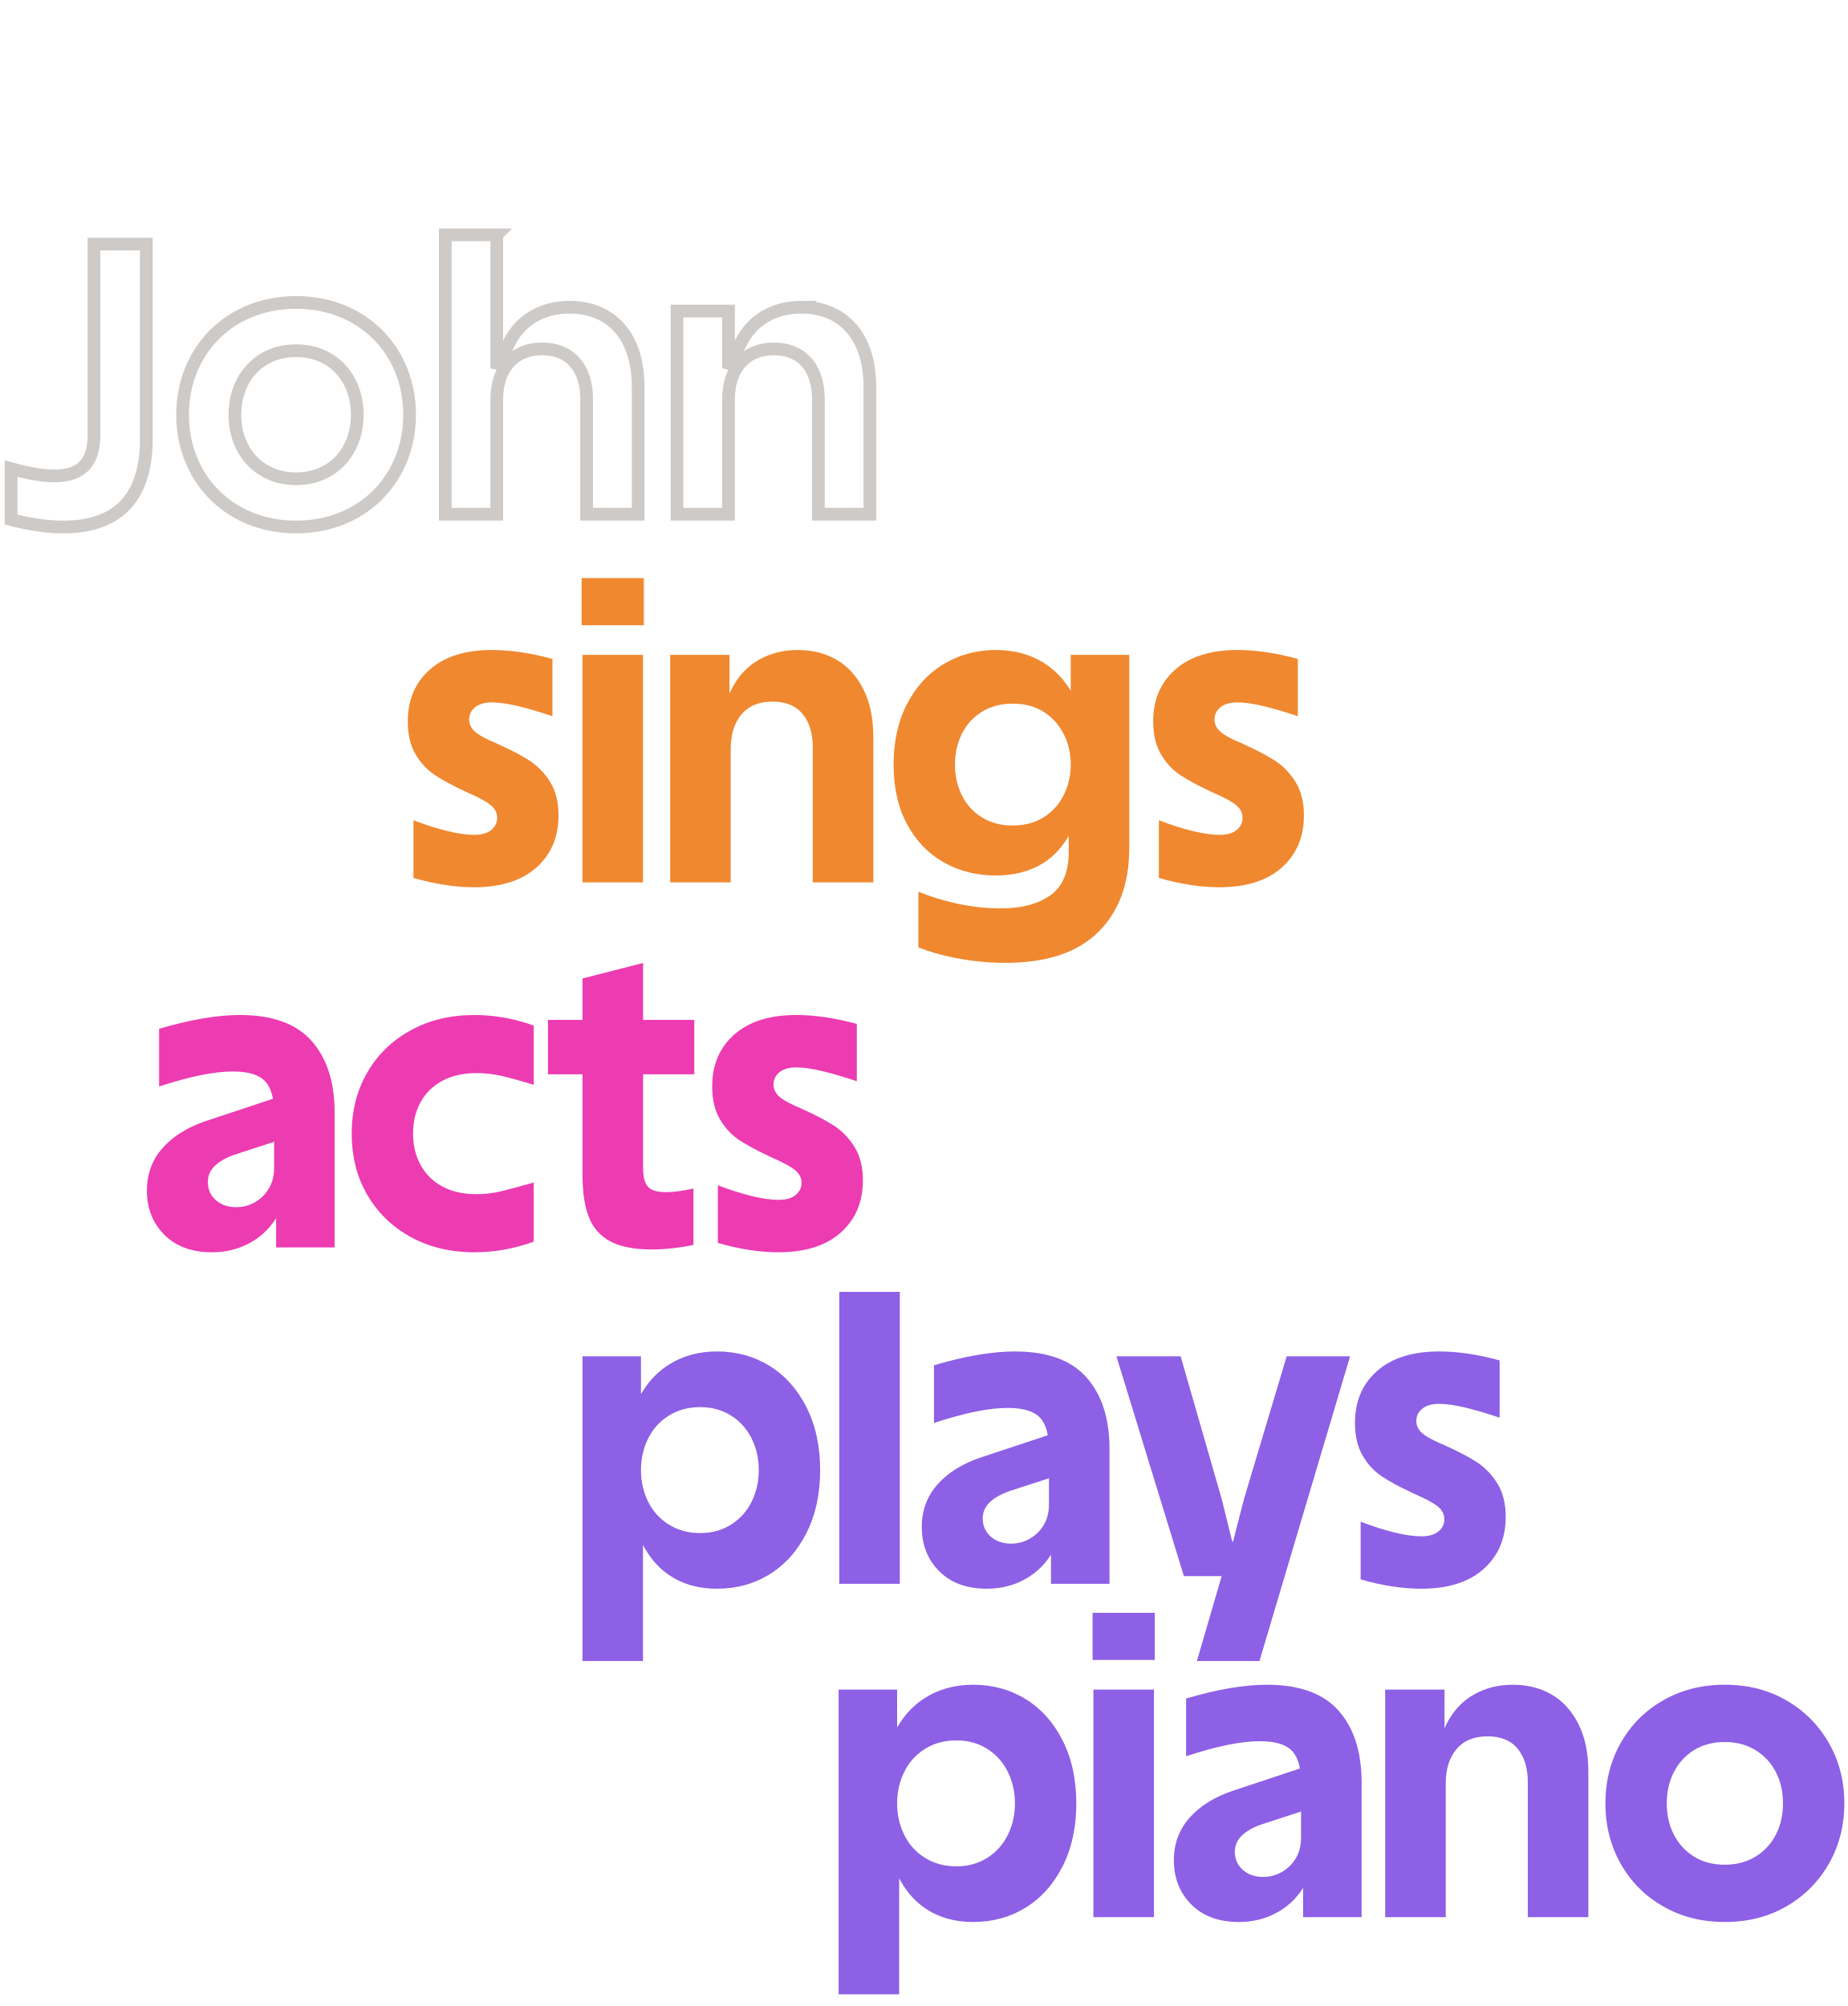
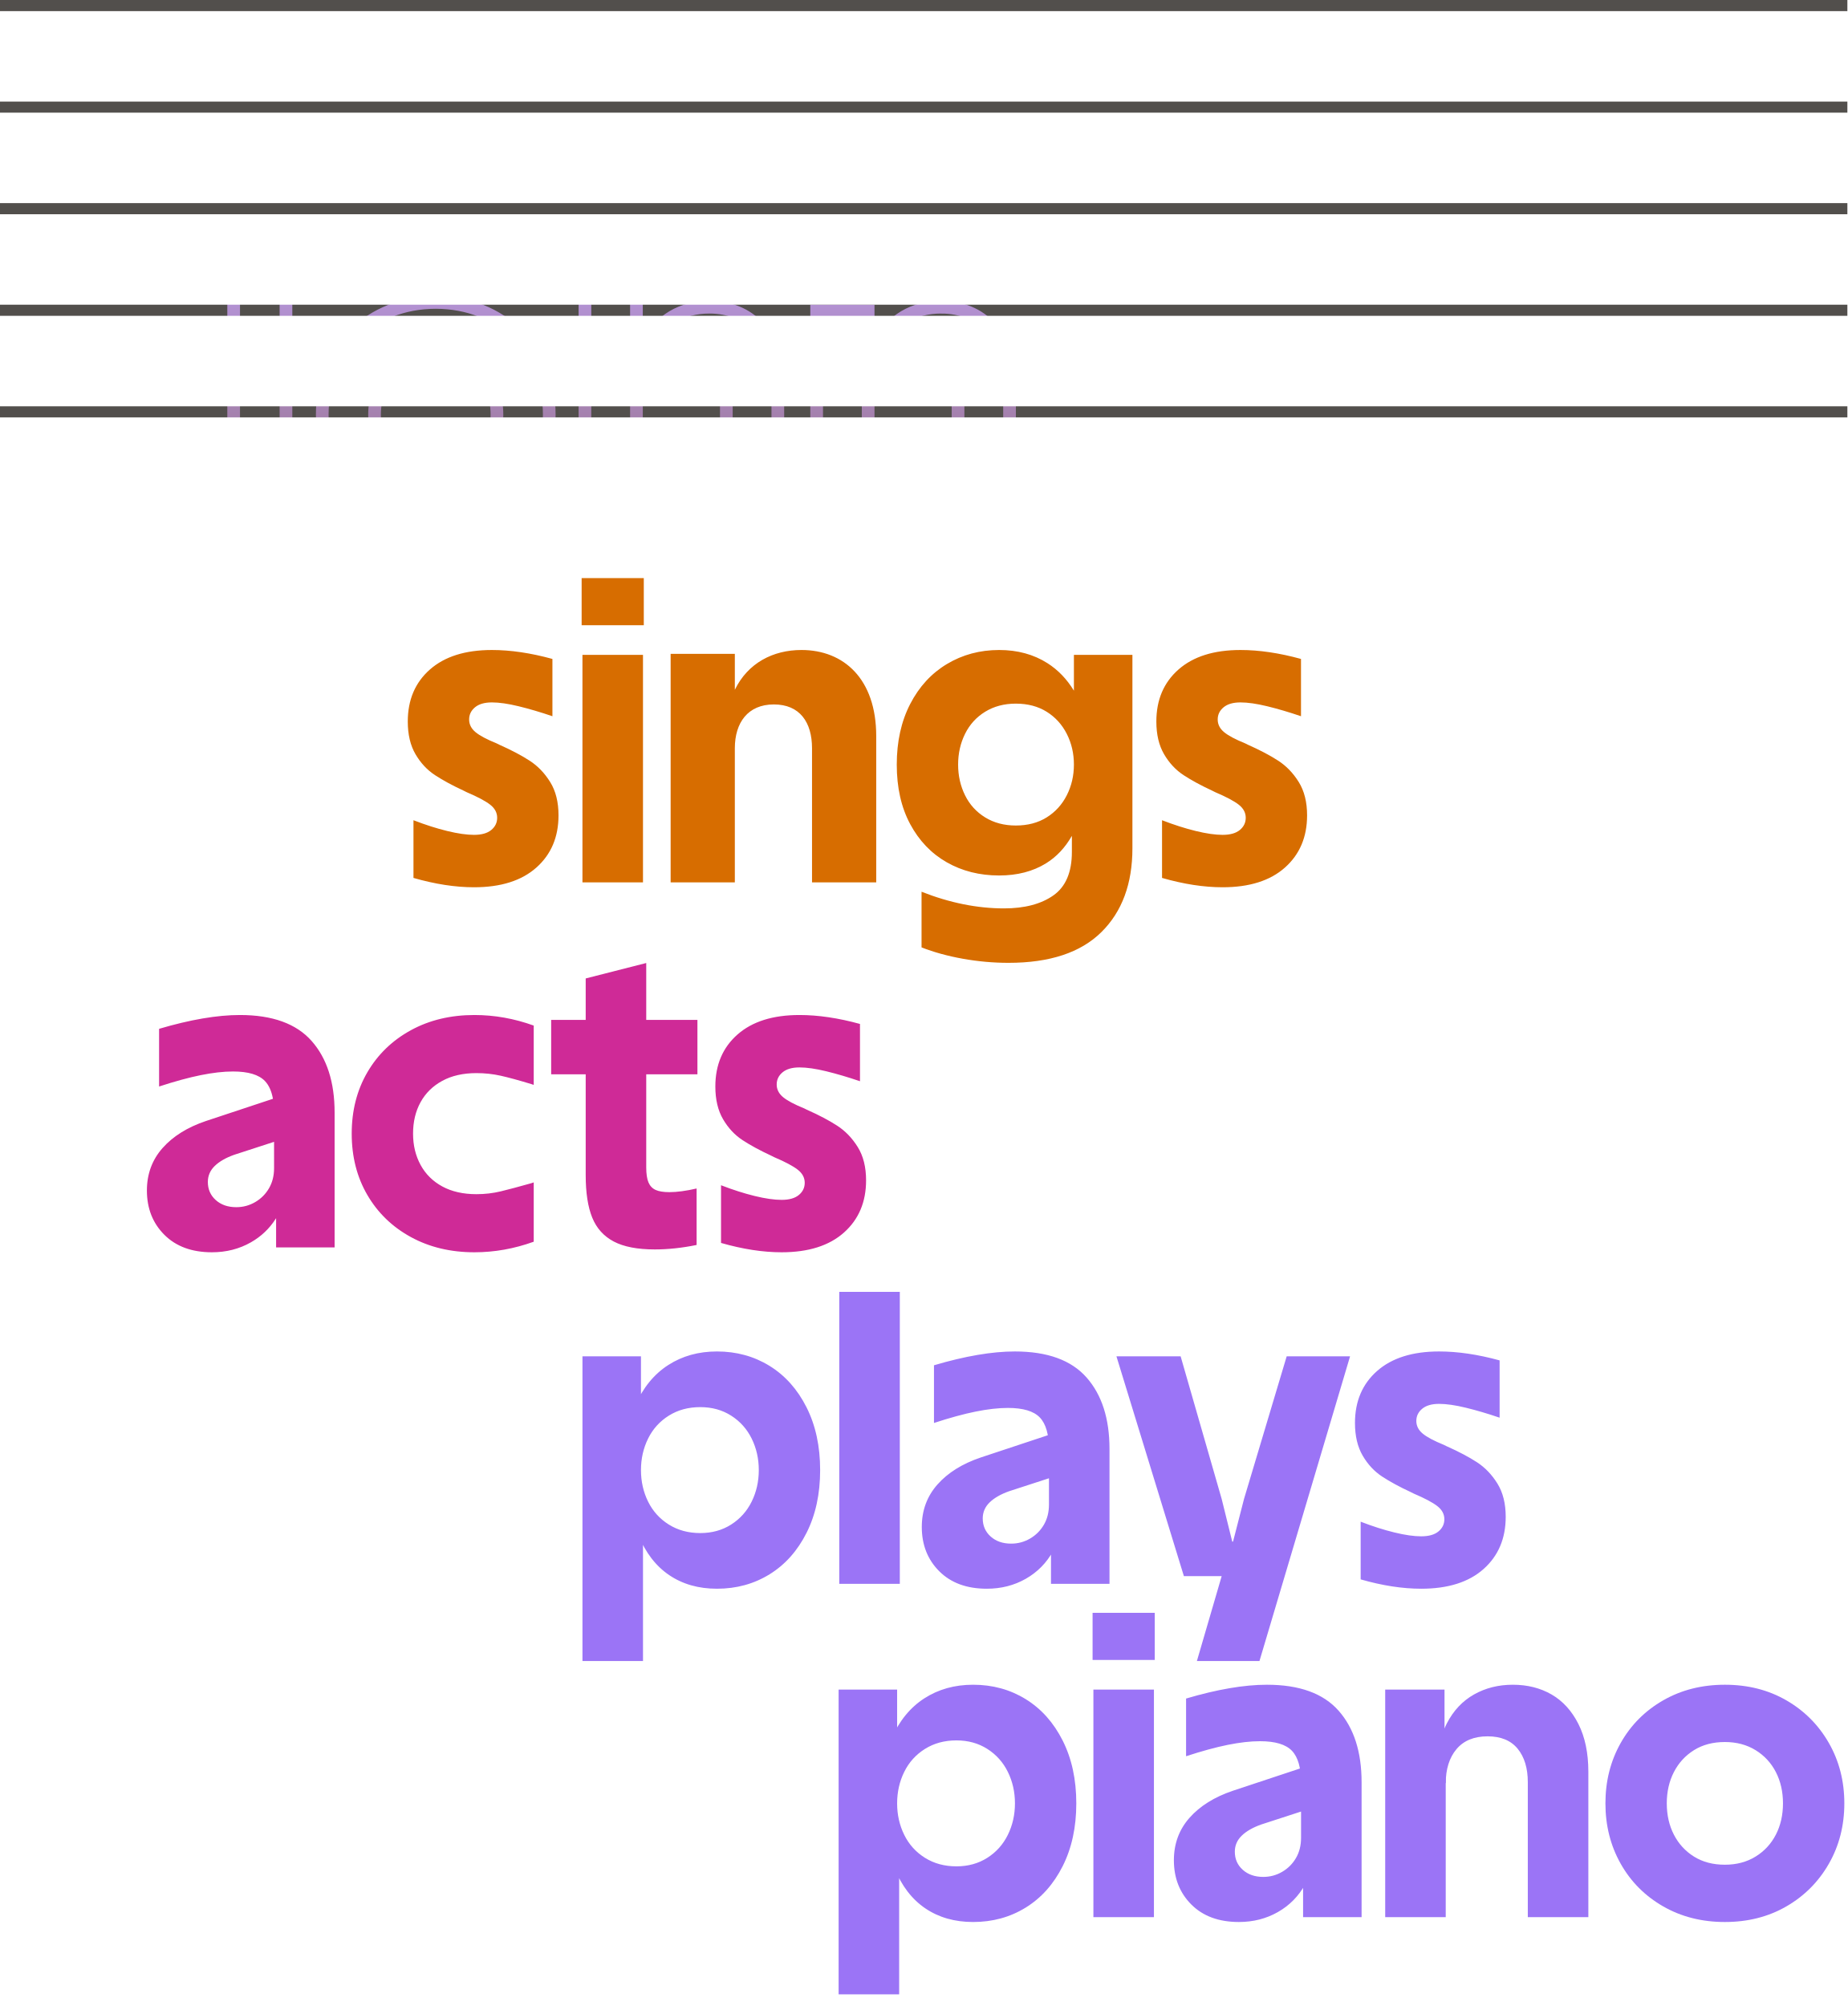
<svg xmlns="http://www.w3.org/2000/svg" preserveAspectRatio="xMaxYMin slice" viewBox="0 0 582 632">
+   <defs>
+     <linearGradient x1="50%" y1="0%" x2="50%" y2="100%" id="a">
+       <stop stop-color="#956DDF" offset="0%" />
+       <stop stop-color="#D171D0" stop-opacity="0.44" offset="100%" />
+     </linearGradient>
+   </defs>
  <g fill="none" fill-rule="evenodd">
-     <path d="m46.092 76.9 0 61.696c0 7.974-1.771 15.439-6.679 20.57-4.114 4.301-10.411 6.87-19.481 6.87-5.768 0-11.432-1.036-16.432-2.347l0 0 0-16.037c5.48 1.506 10.049 2.287 13.616 2.287 4.673 0 7.628-1.253 9.526-3.267 2.107-2.235 2.97-5.564 2.97-9.869l0 0 0-59.904 16.48 0Zm47.188 18.384c10.39 0 19.277 3.754 25.591 10.004 6.426 6.36 10.169 15.286 10.169 25.372 0 10.086-3.744 19.012-10.169 25.372-6.314 6.25-15.201 10.004-25.591 10.004-10.39 0-19.277-3.754-25.591-10.004-6.426-6.36-10.169-15.286-10.169-25.372 0-10.086 3.744-19.012 10.169-25.372 6.314-6.25 15.201-10.004 25.591-10.004Zm0 15.2c-5.813 0-10.545 2.154-13.876 5.658-3.443 3.622-5.404 8.726-5.404 14.518 0 5.792 1.961 10.896 5.404 14.518 3.331 3.504 8.063 5.658 13.876 5.658 5.813 0 10.545-2.154 13.876-5.658 3.443-3.622 5.404-8.726 5.404-14.518 0-5.792-1.961-10.896-5.404-14.518-3.331-3.504-8.063-5.658-13.876-5.658Zm63.224-36.484 0 42.037 3.8-7.837c1.807-3.727 4.431-6.527 7.592-8.416 3.384-2.022 7.371-3.001 11.601-3.001 6.305 0 11.88 2.199 15.761 6.671 3.663 4.22 5.791 10.402 5.791 18.465l0 0 0 40.08-16.224 0 0-36.24c0-4.806-1.246-8.79-3.645-11.545-2.321-2.667-5.734-4.279-10.387-4.279-4.639 0-8.118 1.635-10.503 4.319-2.472 2.781-3.785 6.774-3.785 11.505l0 0 0 36.24-16.224 0 0-88 16.224 0Zm95.992 22.784c6.305 0 11.88 2.199 15.761 6.671 3.663 4.22 5.791 10.402 5.791 18.465l0 0 0 40.08-16.224 0 0-36.24c0-4.806-1.246-8.79-3.645-11.545-2.321-2.667-5.734-4.279-10.387-4.279-4.639 0-8.118 1.635-10.503 4.319-2.472 2.781-3.785 6.774-3.785 11.505l0 0 0 36.24-16.224 0 0-64 16.224 0 0 18.037 3.8-7.837c1.807-3.727 4.431-6.527 7.592-8.416 3.384-2.022 7.371-3.001 11.601-3.001Z" stroke="#CDCAC7" stroke-width="4" />
-     <path d="M149.332 279.538c-5.888 0-12.245-.981-19.072-2.944l0-18.176c3.755 1.451 7.296 2.581 10.624 3.392 3.328.811 6.144 1.216 8.448 1.216 2.389 0 4.203-.512 5.44-1.536 1.237-1.024 1.856-2.304 1.856-3.84 0-1.621-.747-3.008-2.24-4.16-1.493-1.152-3.947-2.453-7.36-3.904l-1.024-.512c-3.499-1.621-6.485-3.243-8.96-4.864-2.475-1.621-4.523-3.819-6.144-6.592-1.621-2.773-2.432-6.208-2.432-10.304 0-6.827 2.325-12.288 6.976-16.384 4.651-4.096 11.157-6.144 19.52-6.144 5.888 0 12.245.939 19.072 2.816l0 18.048c-3.755-1.28-7.296-2.325-10.624-3.136-3.328-.811-6.144-1.216-8.448-1.216-2.304 0-4.075.512-5.312 1.536-1.237 1.024-1.856 2.304-1.856 3.84 0 1.536.661 2.859 1.984 3.968 1.323 1.109 3.563 2.304 6.72 3.584l.768.384c3.84 1.707 7.04 3.392 9.6 5.056 2.56 1.664 4.715 3.904 6.464 6.72 1.749 2.816 2.624 6.315 2.624 10.496 0 6.827-2.325 12.309-6.976 16.448-4.651 4.139-11.2 6.208-19.648 6.208Zm53.236-73.216 0 71.68-19.072 0 0-71.68 19.072 0Zm.256-24.192 0 14.848-19.584 0 0-14.848 19.584 0Zm26.996 24.192 0 22.912.384.128 0 48.64-19.072 0 0-71.68 18.688 0Zm-2.432 25.728c0-5.973 1.045-10.987 3.136-15.04 2.091-4.053 4.949-7.104 8.576-9.152 3.627-2.048 7.701-3.072 12.224-3.072 4.608 0 8.683 1.024 12.224 3.072 3.541 2.048 6.357 5.141 8.448 9.28 2.091 4.139 3.136 9.152 3.136 15.04l0 45.824-19.072 0 0-42.496c0-4.437-1.067-7.957-3.2-10.56-2.133-2.603-5.291-3.904-9.472-3.904-4.267 0-7.531 1.344-9.792 4.032-2.261 2.688-3.392 6.293-3.392 10.816l-2.816-3.84Zm128.371 35.2c0 11.179-3.264 19.989-9.792 26.432-6.528 6.443-16.277 9.664-29.248 9.664-4.779 0-9.557-.427-14.336-1.28-4.779-.853-9.131-2.048-13.056-3.584l0-17.536c8.875 3.499 17.536 5.248 25.984 5.248 6.485 0 11.669-1.365 15.552-4.096 3.883-2.731 5.824-7.296 5.824-13.696l0-12.544 2.56-14.976-1.92-11.52 0-23.04 18.432 0 0 60.928Zm-14.08-26.368c0 7.68-1.152 14.144-3.456 19.392-2.304 5.248-5.525 9.152-9.664 11.712-4.139 2.56-9.067 3.84-14.784 3.84-6.144 0-11.648-1.387-16.512-4.16-4.864-2.773-8.704-6.784-11.52-12.032-2.816-5.248-4.224-11.499-4.224-18.752 0-7.253 1.408-13.611 4.224-19.072 2.816-5.461 6.677-9.664 11.584-12.608 4.907-2.944 10.389-4.416 16.448-4.416 5.803 0 10.88 1.387 15.232 4.16 4.352 2.773 7.765 6.869 10.24 12.288 2.475 5.419 3.712 11.968 3.712 19.648l-1.28 0Zm-4.352 0c0-3.499-.747-6.72-2.24-9.664-1.493-2.944-3.605-5.269-6.336-6.976-2.731-1.707-5.973-2.56-9.728-2.56-3.669 0-6.891.853-9.664 2.56-2.773 1.707-4.885 4.032-6.336 6.976-1.451 2.944-2.176 6.165-2.176 9.664 0 3.499.725 6.72 2.176 9.664 1.451 2.944 3.563 5.269 6.336 6.976 2.773 1.707 5.995 2.56 9.664 2.56 3.755 0 6.997-.853 9.728-2.56 2.731-1.707 4.843-4.032 6.336-6.976 1.493-2.944 2.24-6.165 2.24-9.664Zm46.836 38.656c-5.888 0-12.245-.981-19.072-2.944l0-18.176c3.755 1.451 7.296 2.581 10.624 3.392 3.328.811 6.144 1.216 8.448 1.216 2.389 0 4.203-.512 5.44-1.536 1.237-1.024 1.856-2.304 1.856-3.84 0-1.621-.747-3.008-2.24-4.16-1.493-1.152-3.947-2.453-7.36-3.904l-1.024-.512c-3.499-1.621-6.485-3.243-8.96-4.864-2.475-1.621-4.523-3.819-6.144-6.592-1.621-2.773-2.432-6.208-2.432-10.304 0-6.827 2.325-12.288 6.976-16.384 4.651-4.096 11.157-6.144 19.52-6.144 5.888 0 12.245.939 19.072 2.816l0 18.048c-3.755-1.28-7.296-2.325-10.624-3.136-3.328-.811-6.144-1.216-8.448-1.216-2.304 0-4.075.512-5.312 1.536-1.237 1.024-1.856 2.304-1.856 3.84 0 1.536.661 2.859 1.984 3.968 1.323 1.109 3.563 2.304 6.72 3.584l.768.384c3.84 1.707 7.04 3.392 9.6 5.056 2.56 1.664 4.715 3.904 6.464 6.72 1.749 2.816 2.624 6.315 2.624 10.496 0 6.827-2.325 12.309-6.976 16.448-4.651 4.139-11.2 6.208-19.648 6.208Z" fill="#F08830" fill-rule="nonzero" />
-     <path d="M277.128 568.16c0-8.021 1.237-14.827 3.712-20.416 2.475-5.589 5.931-9.813 10.368-12.672 4.437-2.859 9.557-4.288 15.36-4.288 6.144 0 11.669 1.515 16.576 4.544 4.907 3.029 8.789 7.381 11.648 13.056 2.859 5.675 4.288 12.267 4.288 19.776 0 7.509-1.429 14.101-4.288 19.776-2.859 5.675-6.741 10.027-11.648 13.056-4.907 3.029-10.432 4.544-16.576 4.544-5.803 0-10.816-1.429-15.04-4.288-4.224-2.859-7.467-7.083-9.728-12.672-2.261-5.589-3.392-12.395-3.392-20.416l-1.28 0Zm5.504 0c0 3.584.747 6.891 2.24 9.92 1.493 3.029 3.669 5.44 6.528 7.232 2.859 1.792 6.165 2.688 9.92 2.688 3.669 0 6.912-.896 9.728-2.688 2.816-1.792 4.971-4.203 6.464-7.232 1.493-3.029 2.24-6.336 2.24-9.92 0-3.584-.747-6.891-2.24-9.92-1.493-3.029-3.648-5.44-6.464-7.232-2.816-1.792-6.059-2.688-9.728-2.688-3.755 0-7.061.896-9.92 2.688-2.859 1.792-5.035 4.203-6.528 7.232-1.493 3.029-2.24 6.336-2.24 9.92Zm-18.432-35.84 18.432 0 0 20.48-1.92 15.36 2.56 12.416 0 47.744-19.072 0 0-96Zm99.339 0 0 71.68-19.072 0 0-71.68 19.072 0Zm.256-24.192 0 14.848-19.584 0 0-14.848 19.584 0Zm49.292 61.568-15.744 5.12c-2.645.939-4.693 2.112-6.144 3.52-1.451 1.408-2.176 3.093-2.176 5.056 0 2.304.832 4.203 2.496 5.696 1.664 1.493 3.819 2.24 6.464 2.24 2.133 0 4.117-.533 5.952-1.6 1.835-1.067 3.285-2.517 4.352-4.352 1.067-1.835 1.6-3.947 1.6-6.336l0-17.408c0-4.693-.96-8.043-2.88-10.048-1.92-2.005-5.269-3.008-10.048-3.008-2.987 0-6.379.384-10.176 1.152-3.797.768-8.171 1.963-13.12 3.584l0-18.176c9.813-2.901 18.304-4.352 25.472-4.352 10.24 0 17.771 2.731 22.592 8.192 4.821 5.461 7.232 12.971 7.232 22.528l0 42.496-18.432 0 0-15.232.896-7.808 2.816 0c0 4.779-1.024 9.024-3.072 12.736-2.048 3.712-4.907 6.613-8.576 8.704-3.669 2.091-7.765 3.136-12.288 3.136-6.315 0-11.307-1.835-14.976-5.504-3.669-3.669-5.504-8.32-5.504-13.952 0-5.205 1.643-9.664 4.928-13.376 3.285-3.712 7.829-6.549 13.632-8.512l24.704-8.192 0 13.696Zm41.996-37.376 0 22.912.384.128 0 48.64-19.072 0 0-71.68 18.688 0Zm-2.432 25.728c0-5.973 1.045-10.987 3.136-15.04 2.091-4.053 4.949-7.104 8.576-9.152 3.627-2.048 7.701-3.072 12.224-3.072 4.608 0 8.683 1.024 12.224 3.072 3.541 2.048 6.357 5.141 8.448 9.28 2.091 4.139 3.136 9.152 3.136 15.04l0 45.824-19.072 0 0-42.496c0-4.437-1.067-7.957-3.2-10.56-2.133-2.603-5.291-3.904-9.472-3.904-4.267 0-7.531 1.344-9.792 4.032-2.261 2.688-3.392 6.293-3.392 10.816l-2.816-3.84Zm90.758-27.264c7.253 0 13.717 1.643 19.392 4.928 5.675 3.285 10.133 7.765 13.376 13.44 3.243 5.675 4.864 12.011 4.864 19.008 0 6.997-1.621 13.333-4.864 19.008-3.243 5.675-7.701 10.155-13.376 13.44-5.675 3.285-12.139 4.928-19.392 4.928-7.253 0-13.739-1.643-19.456-4.928-5.717-3.285-10.176-7.765-13.376-13.44-3.2-5.675-4.8-12.011-4.8-19.008 0-6.997 1.6-13.333 4.8-19.008 3.2-5.675 7.659-10.155 13.376-13.44 5.717-3.285 12.203-4.928 19.456-4.928Zm-18.304 37.376c0 3.669.747 6.955 2.24 9.856 1.493 2.901 3.605 5.205 6.336 6.912 2.731 1.707 5.973 2.56 9.728 2.56 3.669 0 6.891-.853 9.664-2.56 2.773-1.707 4.907-4.011 6.4-6.912 1.493-2.901 2.24-6.187 2.24-9.856 0-3.669-.747-6.955-2.24-9.856-1.493-2.901-3.627-5.205-6.4-6.912-2.773-1.707-5.995-2.56-9.664-2.56-3.755 0-6.997.853-9.728 2.56-2.731 1.707-4.843 4.011-6.336 6.912-1.493 2.901-2.24 6.187-2.24 9.856Zm-328.678-105c0-8.021 1.237-14.827 3.712-20.416 2.475-5.589 5.931-9.813 10.368-12.672 4.437-2.859 9.557-4.288 15.36-4.288 6.144 0 11.669 1.515 16.576 4.544 4.907 3.029 8.789 7.381 11.648 13.056 2.859 5.675 4.288 12.267 4.288 19.776 0 7.509-1.429 14.101-4.288 19.776-2.859 5.675-6.741 10.027-11.648 13.056-4.907 3.029-10.432 4.544-16.576 4.544-5.803 0-10.816-1.429-15.04-4.288-4.224-2.859-7.467-7.083-9.728-12.672-2.261-5.589-3.392-12.395-3.392-20.416l-1.28 0Zm5.504 0c0 3.584.747 6.891 2.24 9.92 1.493 3.029 3.669 5.44 6.528 7.232 2.859 1.792 6.165 2.688 9.92 2.688 3.669 0 6.912-.896 9.728-2.688 2.816-1.792 4.971-4.203 6.464-7.232 1.493-3.029 2.24-6.336 2.24-9.92 0-3.584-.747-6.891-2.24-9.92-1.493-3.029-3.648-5.44-6.464-7.232-2.816-1.792-6.059-2.688-9.728-2.688-3.755 0-7.061.896-9.92 2.688-2.859 1.792-5.035 4.203-6.528 7.232-1.493 3.029-2.24 6.336-2.24 9.92Zm-18.432-35.84 18.432 0 0 20.48-1.92 15.36 2.56 12.416 0 47.744-19.072 0 0-96Zm80.907-20.32 19.072 0 0 92-19.072 0zm69.26 57.696-15.744 5.12c-2.645.939-4.693 2.112-6.144 3.52-1.451 1.408-2.176 3.093-2.176 5.056 0 2.304.832 4.203 2.496 5.696 1.664 1.493 3.819 2.24 6.464 2.24 2.133 0 4.117-.533 5.952-1.6 1.835-1.067 3.285-2.517 4.352-4.352 1.067-1.835 1.6-3.947 1.6-6.336l0-17.408c0-4.693-.96-8.043-2.88-10.048-1.92-2.005-5.269-3.008-10.048-3.008-2.987 0-6.379.384-10.176 1.152-3.797.768-8.171 1.963-13.12 3.584l0-18.176c9.813-2.901 18.304-4.352 25.472-4.352 10.24 0 17.771 2.731 22.592 8.192 4.821 5.461 7.232 12.971 7.232 22.528l0 42.496-18.432 0 0-15.232.896-7.808 2.816 0c0 4.779-1.024 9.024-3.072 12.736-2.048 3.712-4.907 6.613-8.576 8.704-3.669 2.091-7.765 3.136-12.288 3.136-6.315 0-11.307-1.835-14.976-5.504-3.669-3.669-5.504-8.32-5.504-13.952 0-5.205 1.643-9.664 4.928-13.376 3.285-3.712 7.829-6.549 13.632-8.512l24.704-8.192 0 13.696Zm38.284-37.376 12.928 44.928 3.328 13.44.256 0 3.456-13.44 13.44-44.928 19.968 0-28.544 96-19.712 0 7.808-26.752-11.904 0-21.248-69.248zm75.787 73.216c-5.888 0-12.245-.981-19.072-2.944l0-18.176c3.755 1.451 7.296 2.581 10.624 3.392 3.328.811 6.144 1.216 8.448 1.216 2.389 0 4.203-.512 5.44-1.536 1.237-1.024 1.856-2.304 1.856-3.84 0-1.621-.747-3.008-2.24-4.16-1.493-1.152-3.947-2.453-7.36-3.904l-1.024-.512c-3.499-1.621-6.485-3.243-8.96-4.864-2.475-1.621-4.523-3.819-6.144-6.592-1.621-2.773-2.432-6.208-2.432-10.304 0-6.827 2.325-12.288 6.976-16.384 4.651-4.096 11.157-6.144 19.52-6.144 5.888 0 12.245.939 19.072 2.816l0 18.048c-3.755-1.28-7.296-2.325-10.624-3.136-3.328-.811-6.144-1.216-8.448-1.216-2.304 0-4.075.512-5.312 1.536-1.237 1.024-1.856 2.304-1.856 3.84 0 1.536.661 2.859 1.984 3.968 1.323 1.109 3.563 2.304 6.72 3.584l.768.384c3.84 1.707 7.04 3.392 9.6 5.056 2.56 1.664 4.715 3.904 6.464 6.72 1.749 2.816 2.624 6.315 2.624 10.496 0 6.827-2.325 12.309-6.976 16.448-4.651 4.139-11.2 6.208-19.648 6.208Z" fill="#8D60E6" fill-rule="nonzero" />
-     <path d="m89.544 358.696-15.744 5.12c-2.645.939-4.693 2.112-6.144 3.52-1.451 1.408-2.176 3.093-2.176 5.056 0 2.304.832 4.203 2.496 5.696 1.664 1.493 3.819 2.24 6.464 2.24 2.133 0 4.117-.533 5.952-1.6 1.835-1.067 3.285-2.517 4.352-4.352 1.067-1.835 1.6-3.947 1.6-6.336l0-17.408c0-4.693-.96-8.043-2.88-10.048-1.92-2.005-5.269-3.008-10.048-3.008-2.987 0-6.379.384-10.176 1.152-3.797.768-8.171 1.963-13.12 3.584l0-18.176c9.813-2.901 18.304-4.352 25.472-4.352 10.24 0 17.771 2.731 22.592 8.192 4.821 5.461 7.232 12.971 7.232 22.528l0 42.496-18.432 0 0-15.232.896-7.808 2.816 0c0 4.779-1.024 9.024-3.072 12.736-2.048 3.712-4.907 6.613-8.576 8.704-3.669 2.091-7.765 3.136-12.288 3.136-6.315 0-11.307-1.835-14.976-5.504-3.669-3.669-5.504-8.32-5.504-13.952 0-5.205 1.643-9.664 4.928-13.376 3.285-3.712 7.829-6.549 13.632-8.512l24.704-8.192 0 13.696Zm78.604-16.896c-.256-.085-.512-.171-.768-.256-3.925-1.195-7.125-2.069-9.6-2.624-2.475-.555-5.035-.832-7.68-.832-4.181 0-7.765.811-10.752 2.432-2.987 1.621-5.269 3.861-6.848 6.72-1.579 2.859-2.368 6.165-2.368 9.92 0 3.669.789 6.955 2.368 9.856 1.579 2.901 3.861 5.163 6.848 6.784 2.987 1.621 6.571 2.432 10.752 2.432 2.645 0 5.205-.299 7.68-.896 2.475-.597 5.675-1.451 9.6-2.56l.768-.256 0 18.688c-6.144 2.219-12.373 3.328-18.688 3.328-7.509 0-14.187-1.6-20.032-4.8-5.845-3.2-10.411-7.616-13.696-13.248-3.285-5.632-4.928-12.075-4.928-19.328 0-7.253 1.643-13.696 4.928-19.328 3.285-5.632 7.851-10.048 13.696-13.248 5.845-3.2 12.523-4.8 20.032-4.8 6.315 0 12.544 1.109 18.688 3.328l0 18.688Zm37.132 51.84c-5.461 0-9.771-.832-12.928-2.496-3.157-1.664-5.419-4.181-6.784-7.552-1.365-3.371-2.048-7.829-2.048-13.376l0-61.952 19.072-4.864 0 64.384c0 2.048.235 3.627.704 4.736.469 1.109 1.216 1.899 2.24 2.368 1.024.469 2.475.704 4.352.704 2.389 0 5.248-.384 8.576-1.152l0 17.792c-4.608.939-9.003 1.408-13.184 1.408Zm-32.64-72.32 46.08 0 0 17.152-46.08 0 0-17.152Zm72.587 73.216c-5.888 0-12.245-.981-19.072-2.944l0-18.176c3.755 1.451 7.296 2.581 10.624 3.392 3.328.811 6.144 1.216 8.448 1.216 2.389 0 4.203-.512 5.44-1.536 1.237-1.024 1.856-2.304 1.856-3.84 0-1.621-.747-3.008-2.24-4.16-1.493-1.152-3.947-2.453-7.36-3.904l-1.024-.512c-3.499-1.621-6.485-3.243-8.96-4.864-2.475-1.621-4.523-3.819-6.144-6.592-1.621-2.773-2.432-6.208-2.432-10.304 0-6.827 2.325-12.288 6.976-16.384 4.651-4.096 11.157-6.144 19.52-6.144 5.888 0 12.245.939 19.072 2.816l0 18.048c-3.755-1.28-7.296-2.325-10.624-3.136-3.328-.811-6.144-1.216-8.448-1.216-2.304 0-4.075.512-5.312 1.536-1.237 1.024-1.856 2.304-1.856 3.84 0 1.536.661 2.859 1.984 3.968 1.323 1.109 3.563 2.304 6.72 3.584l.768.384c3.84 1.707 7.04 3.392 9.6 5.056 2.56 1.664 4.715 3.904 6.464 6.72 1.749 2.816 2.624 6.315 2.624 10.496 0 6.827-2.325 12.309-6.976 16.448-4.651 4.139-11.2 6.208-19.648 6.208Z" fill="#ED3BB2" fill-rule="nonzero" />
+     <path d="M149.332 279.538c-5.888 0-12.245-.981-19.072-2.944l0-18.176c3.755 1.451 7.296 2.581 10.624 3.392 3.328.811 6.144 1.216 8.448 1.216 2.389 0 4.203-.512 5.44-1.536 1.237-1.024 1.856-2.304 1.856-3.84 0-1.621-.747-3.008-2.24-4.16-1.493-1.152-3.947-2.453-7.36-3.904l-1.024-.512c-3.499-1.621-6.485-3.243-8.96-4.864-2.475-1.621-4.523-3.819-6.144-6.592-1.621-2.773-2.432-6.208-2.432-10.304 0-6.827 2.325-12.288 6.976-16.384 4.651-4.096 11.157-6.144 19.52-6.144 5.888 0 12.245.939 19.072 2.816l0 18.048c-3.755-1.28-7.296-2.325-10.624-3.136-3.328-.811-6.144-1.216-8.448-1.216-2.304 0-4.075.512-5.312 1.536-1.237 1.024-1.856 2.304-1.856 3.84 0 1.536.661 2.859 1.984 3.968 1.323 1.109 3.563 2.304 6.72 3.584l.768.384c3.84 1.707 7.04 3.392 9.6 5.056 2.56 1.664 4.715 3.904 6.464 6.72 1.749 2.816 2.624 6.315 2.624 10.496 0 6.827-2.325 12.309-6.976 16.448-4.651 4.139-11.2 6.208-19.648 6.208Zm53.236-73.216 0 71.68-19.072 0 0-71.68 19.072 0Zm.256-24.192 0 14.848-19.584 0 0-14.848 19.584 0Zm111.951 22.656c5.803 0 10.88 1.387 15.232 4.16 3.32 2.115 6.093 5.001 8.321 8.655l-.001-11.279 18.432 0 0 60.928c0 11.179-3.264 19.989-9.792 26.432-6.528 6.443-16.277 9.664-29.248 9.664-4.779 0-9.557-.427-14.336-1.28-4.779-.853-9.131-2.048-13.056-3.584l0-17.536c8.875 3.499 17.536 5.248 25.984 5.248 6.485 0 11.669-1.365 15.552-4.096 3.883-2.731 5.824-7.296 5.824-13.696l.001-5.066c-2.13 3.732-4.84 6.615-8.129 8.65-4.139 2.56-9.067 3.84-14.784 3.84-6.144 0-11.648-1.387-16.512-4.16-4.864-2.773-8.704-6.784-11.52-12.032-2.816-5.248-4.224-11.499-4.224-18.752 0-7.253 1.408-13.611 4.224-19.072 2.816-5.461 6.677-9.664 11.584-12.608 4.907-2.944 10.389-4.416 16.448-4.416Zm5.248 16.896c-3.669 0-6.891.853-9.664 2.56-2.773 1.707-4.885 4.032-6.336 6.976-1.451 2.944-2.176 6.165-2.176 9.664 0 3.499.725 6.72 2.176 9.664 1.451 2.944 3.563 5.269 6.336 6.976 2.773 1.707 5.995 2.56 9.664 2.56 3.755 0 6.997-.853 9.728-2.56 2.731-1.707 4.843-4.032 6.336-6.976 1.493-2.944 2.24-6.165 2.24-9.664 0-3.499-.747-6.72-2.24-9.664-1.493-2.944-3.605-5.269-6.336-6.976-2.731-1.707-5.973-2.56-9.728-2.56Zm-64.199 14.078 0 42.24 20.224 0 0-46.08c0-18.048-10.24-27.136-23.552-27.136-8.96 0-16.896 4.096-20.992 12.544l0-11.328-20.224 0 0 72 20.224 0 0-42.24c0-8.064 4.096-13.824 12.288-13.824 8.192 0 12.032 5.632 12.032 13.824Zm129.34 43.778c-5.888 0-12.245-.981-19.072-2.944l0-18.176c3.755 1.451 7.296 2.581 10.624 3.392 3.328.811 6.144 1.216 8.448 1.216 2.389 0 4.203-.512 5.44-1.536 1.237-1.024 1.856-2.304 1.856-3.84 0-1.621-.747-3.008-2.24-4.16-1.493-1.152-3.947-2.453-7.36-3.904l-1.024-.512c-3.499-1.621-6.485-3.243-8.96-4.864-2.475-1.621-4.523-3.819-6.144-6.592-1.621-2.773-2.432-6.208-2.432-10.304 0-6.827 2.325-12.288 6.976-16.384 4.651-4.096 11.157-6.144 19.52-6.144 5.888 0 12.245.939 19.072 2.816l0 18.048c-3.755-1.28-7.296-2.325-10.624-3.136-3.328-.811-6.144-1.216-8.448-1.216-2.304 0-4.075.512-5.312 1.536-1.237 1.024-1.856 2.304-1.856 3.84 0 1.536.661 2.859 1.984 3.968 1.323 1.109 3.563 2.304 6.72 3.584l.768.384c3.84 1.707 7.04 3.392 9.6 5.056 2.56 1.664 4.715 3.904 6.464 6.72 1.749 2.816 2.624 6.315 2.624 10.496 0 6.827-2.325 12.309-6.976 16.448-4.651 4.139-11.2 6.208-19.648 6.208Z" fill="#D76D00" fill-rule="nonzero" />
+     <g transform="translate(264.2 508.128)" fill="#9B74F6" fill-rule="nonzero">
+       <path d="M12.928 60.032c0-8.021 1.237-14.827 3.712-20.416 2.475-5.589 5.931-9.813 10.368-12.672 4.437-2.859 9.557-4.288 15.36-4.288 6.144 0 11.669 1.515 16.576 4.544 4.907 3.029 8.789 7.381 11.648 13.056 2.859 5.675 4.288 12.267 4.288 19.776 0 7.509-1.429 14.101-4.288 19.776-2.859 5.675-6.741 10.027-11.648 13.056-4.907 3.029-10.432 4.544-16.576 4.544-5.803 0-10.816-1.429-15.04-4.288-4.224-2.859-7.467-7.083-9.728-12.672-2.261-5.589-3.392-12.395-3.392-20.416l-1.28 0Zm5.504 0c0 3.584.747 6.891 2.24 9.92 1.493 3.029 3.669 5.44 6.528 7.232 2.859 1.792 6.165 2.688 9.92 2.688 3.669 0 6.912-.896 9.728-2.688 2.816-1.792 4.971-4.203 6.464-7.232 1.493-3.029 2.24-6.336 2.24-9.92 0-3.584-.747-6.891-2.24-9.92-1.493-3.029-3.648-5.44-6.464-7.232-2.816-1.792-6.059-2.688-9.728-2.688-3.755 0-7.061.896-9.92 2.688-2.859 1.792-5.035 4.203-6.528 7.232-1.493 3.029-2.24 6.336-2.24 9.92Zm-18.432-35.84 18.432 0 0 20.48-1.92 15.36 2.56 12.416 0 47.744-19.072 0 0-96Zm99.339 0 0 71.68-19.072 0 0-71.68 19.072 0Zm.256-24.192 0 14.848-19.584 0 0-14.848 19.584 0Zm49.292 61.568-15.744 5.12c-2.645.939-4.693 2.112-6.144 3.52-1.451 1.408-2.176 3.093-2.176 5.056 0 2.304.832 4.203 2.496 5.696 1.664 1.493 3.819 2.24 6.464 2.24 2.133 0 4.117-.533 5.952-1.6 1.835-1.067 3.285-2.517 4.352-4.352 1.067-1.835 1.6-3.947 1.6-6.336l0-17.408c0-4.693-.96-8.043-2.88-10.048-1.92-2.005-5.269-3.008-10.048-3.008-2.987 0-6.379.384-10.176 1.152-3.797.768-8.171 1.963-13.12 3.584l0-18.176c9.813-2.901 18.304-4.352 25.472-4.352 10.24 0 17.771 2.731 22.592 8.192 4.821 5.461 7.232 12.971 7.232 22.528l0 42.496-18.432 0 0-15.232.896-7.808 2.816 0c0 4.779-1.024 9.024-3.072 12.736-2.048 3.712-4.907 6.613-8.576 8.704-3.669 2.091-7.765 3.136-12.288 3.136-6.315 0-11.307-1.835-14.976-5.504-3.669-3.669-5.504-8.32-5.504-13.952 0-5.205 1.643-9.664 4.928-13.376 3.285-3.712 7.829-6.549 13.632-8.512l24.704-8.192 0 13.696Zm41.996-37.376 0 22.912.384.128 0 48.64-19.072 0 0-71.68z" />
+       <path d="M188.452 49.92c0-5.973 1.045-10.987 3.136-15.04 2.091-4.053 4.949-7.104 8.576-9.152 3.627-2.048 7.701-3.072 12.224-3.072 4.608 0 8.683 1.024 12.224 3.072 3.541 2.048 6.357 5.141 8.448 9.28 2.091 4.139 3.136 9.152 3.136 15.04l0 45.824-19.072 0 0-42.496c0-4.437-1.067-7.957-3.2-10.56-2.133-2.603-5.291-3.904-9.472-3.904-4.267 0-7.531 1.344-9.792 4.032-2.261 2.688-3.392 6.293-3.392 10.816l-2.816-3.84Zm90.758-27.264c7.253 0 13.717 1.643 19.392 4.928 5.675 3.285 10.133 7.765 13.376 13.44 3.243 5.675 4.864 12.011 4.864 19.008 0 6.997-1.621 13.333-4.864 19.008-3.243 5.675-7.701 10.155-13.376 13.44-5.675 3.285-12.139 4.928-19.392 4.928-7.253 0-13.739-1.643-19.456-4.928-5.717-3.285-10.176-7.765-13.376-13.44-3.2-5.675-4.8-12.011-4.8-19.008 0-6.997 1.6-13.333 4.8-19.008 3.2-5.675 7.659-10.155 13.376-13.44 5.717-3.285 12.203-4.928 19.456-4.928Zm-18.304 37.376c0 3.669.747 6.955 2.24 9.856 1.493 2.901 3.605 5.205 6.336 6.912 2.731 1.707 5.973 2.56 9.728 2.56 3.669 0 6.891-.853 9.664-2.56 2.773-1.707 4.907-4.011 6.4-6.912 1.493-2.901 2.24-6.187 2.24-9.856 0-3.669-.747-6.955-2.24-9.856-1.493-2.901-3.627-5.205-6.4-6.912-2.773-1.707-5.995-2.56-9.664-2.56-3.755 0-6.997.853-9.728 2.56-2.731 1.707-4.843 4.011-6.336 6.912-1.493 2.901-2.24 6.187-2.24 9.856Z" />
+     </g>
+     <path d="M196.428 463.16c0-8.021 1.237-14.827 3.712-20.416 2.475-5.589 5.931-9.813 10.368-12.672 4.437-2.859 9.557-4.288 15.36-4.288 6.144 0 11.669 1.515 16.576 4.544 4.907 3.029 8.789 7.381 11.648 13.056 2.859 5.675 4.288 12.267 4.288 19.776 0 7.509-1.429 14.101-4.288 19.776-2.859 5.675-6.741 10.027-11.648 13.056-4.907 3.029-10.432 4.544-16.576 4.544-5.803 0-10.816-1.429-15.04-4.288-4.224-2.859-7.467-7.083-9.728-12.672-2.261-5.589-3.392-12.395-3.392-20.416l-1.28 0Zm5.504 0c0 3.584.747 6.891 2.24 9.92 1.493 3.029 3.669 5.44 6.528 7.232 2.859 1.792 6.165 2.688 9.92 2.688 3.669 0 6.912-.896 9.728-2.688 2.816-1.792 4.971-4.203 6.464-7.232 1.493-3.029 2.24-6.336 2.24-9.92 0-3.584-.747-6.891-2.24-9.92-1.493-3.029-3.648-5.44-6.464-7.232-2.816-1.792-6.059-2.688-9.728-2.688-3.755 0-7.061.896-9.92 2.688-2.859 1.792-5.035 4.203-6.528 7.232-1.493 3.029-2.24 6.336-2.24 9.92Zm-18.432-35.84 18.432 0 0 20.48-1.92 15.36 2.56 12.416 0 47.744-19.072 0 0-96Zm80.907-20.32 19.072 0 0 92-19.072 0zm69.26 57.696-15.744 5.12c-2.645.939-4.693 2.112-6.144 3.52-1.451 1.408-2.176 3.093-2.176 5.056 0 2.304.832 4.203 2.496 5.696 1.664 1.493 3.819 2.24 6.464 2.24 2.133 0 4.117-.533 5.952-1.6 1.835-1.067 3.285-2.517 4.352-4.352 1.067-1.835 1.6-3.947 1.6-6.336l0-17.408c0-4.693-.96-8.043-2.88-10.048-1.92-2.005-5.269-3.008-10.048-3.008-2.987 0-6.379.384-10.176 1.152-3.797.768-8.171 1.963-13.12 3.584l0-18.176c9.813-2.901 18.304-4.352 25.472-4.352 10.24 0 17.771 2.731 22.592 8.192 4.821 5.461 7.232 12.971 7.232 22.528l0 42.496-18.432 0 0-15.232.896-7.808 2.816 0c0 4.779-1.024 9.024-3.072 12.736-2.048 3.712-4.907 6.613-8.576 8.704-3.669 2.091-7.765 3.136-12.288 3.136-6.315 0-11.307-1.835-14.976-5.504-3.669-3.669-5.504-8.32-5.504-13.952 0-5.205 1.643-9.664 4.928-13.376 3.285-3.712 7.829-6.549 13.632-8.512l24.704-8.192 0 13.696Zm38.284-37.376 12.928 44.928 3.328 13.44.256 0 3.456-13.44 13.44-44.928 19.968 0-28.544 96-19.712 0 7.808-26.752-11.904 0-21.248-69.248zm75.787 73.216c-5.888 0-12.245-.981-19.072-2.944l0-18.176c3.755 1.451 7.296 2.581 10.624 3.392 3.328.811 6.144 1.216 8.448 1.216 2.389 0 4.203-.512 5.44-1.536 1.237-1.024 1.856-2.304 1.856-3.84 0-1.621-.747-3.008-2.24-4.16-1.493-1.152-3.947-2.453-7.36-3.904l-1.024-.512c-3.499-1.621-6.485-3.243-8.96-4.864-2.475-1.621-4.523-3.819-6.144-6.592-1.621-2.773-2.432-6.208-2.432-10.304 0-6.827 2.325-12.288 6.976-16.384 4.651-4.096 11.157-6.144 19.52-6.144 5.888 0 12.245.939 19.072 2.816l0 18.048c-3.755-1.28-7.296-2.325-10.624-3.136-3.328-.811-6.144-1.216-8.448-1.216-2.304 0-4.075.512-5.312 1.536-1.237 1.024-1.856 2.304-1.856 3.84 0 1.536.661 2.859 1.984 3.968 1.323 1.109 3.563 2.304 6.72 3.584l.768.384c3.84 1.707 7.04 3.392 9.6 5.056 2.56 1.664 4.715 3.904 6.464 6.72 1.749 2.816 2.624 6.315 2.624 10.496 0 6.827-2.325 12.309-6.976 16.448-4.651 4.139-11.2 6.208-19.648 6.208Z" fill="#9B74F6" fill-rule="nonzero" />
+     <path d="M75.592 319.784c10.24 0 17.771 2.731 22.592 8.192 4.821 5.461 7.232 12.971 7.232 22.528l0 42.496-18.432 0 0-9.217-.132.214c-1.974 3.095-4.575 5.563-7.804 7.403-3.669 2.091-7.765 3.136-12.288 3.136-6.315 0-11.307-1.835-14.976-5.504-3.669-3.669-5.504-8.32-5.504-13.952 0-5.205 1.643-9.664 4.928-13.376 3.285-3.712 7.829-6.549 13.632-8.512l21.146-7.012-.029-.169c-.446-2.348-1.277-4.157-2.493-5.427-1.92-2.005-5.269-3.008-10.048-3.008-2.987 0-6.379.384-10.176 1.152-3.797.768-8.171 1.963-13.12 3.584l0-18.176c9.813-2.901 18.304-4.352 25.472-4.352Zm10.751 39.953-12.543 4.079c-2.645.939-4.693 2.112-6.144 3.52-1.451 1.408-2.176 3.093-2.176 5.056 0 2.304.832 4.203 2.496 5.696 1.664 1.493 3.819 2.24 6.464 2.24 2.133 0 4.117-.533 5.952-1.6 1.835-1.067 3.285-2.517 4.352-4.352 1.067-1.835 1.6-3.947 1.6-6.336l-.001-8.303Zm81.805-17.937c-.256-.085-.512-.171-.768-.256-3.925-1.195-7.125-2.069-9.6-2.624-2.475-.555-5.035-.832-7.68-.832-4.181 0-7.765.811-10.752 2.432-2.987 1.621-5.269 3.861-6.848 6.72-1.579 2.859-2.368 6.165-2.368 9.92 0 3.669.789 6.955 2.368 9.856 1.579 2.901 3.861 5.163 6.848 6.784 2.987 1.621 6.571 2.432 10.752 2.432 2.645 0 5.205-.299 7.68-.896 2.475-.597 5.675-1.451 9.6-2.56l.768-.256 0 18.688c-6.144 2.219-12.373 3.328-18.688 3.328-7.509 0-14.187-1.6-20.032-4.8-5.845-3.2-10.411-7.616-13.696-13.248-3.285-5.632-4.928-12.075-4.928-19.328 0-7.253 1.643-13.696 4.928-19.328 3.285-5.632 7.851-10.048 13.696-13.248 5.845-3.2 12.523-4.8 20.032-4.8 6.315 0 12.544 1.109 18.688 3.328l0 18.688Zm35.444-38.4-.001 17.92 16.129 0 0 17.152-16.129 0 .001 29.312c0 2.048.235 3.627.704 4.736.469 1.109 1.216 1.899 2.24 2.368 1.024.469 2.475.704 4.352.704 2.389 0 5.248-.384 8.576-1.152l0 17.792c-4.608.939-9.003 1.408-13.184 1.408-5.461 0-9.771-.832-12.928-2.496-3.157-1.664-5.419-4.181-6.784-7.552-1.365-3.371-2.048-7.829-2.048-13.376l-.001-31.744-10.879 0 0-17.152 10.879 0 .001-13.056 19.072-4.864Zm42.635 91.136c-5.888 0-12.245-.981-19.072-2.944l0-18.176c3.755 1.451 7.296 2.581 10.624 3.392 3.328.811 6.144 1.216 8.448 1.216 2.389 0 4.203-.512 5.44-1.536 1.237-1.024 1.856-2.304 1.856-3.84 0-1.621-.747-3.008-2.24-4.16-1.493-1.152-3.947-2.453-7.36-3.904l-1.024-.512c-3.499-1.621-6.485-3.243-8.96-4.864-2.475-1.621-4.523-3.819-6.144-6.592-1.621-2.773-2.432-6.208-2.432-10.304 0-6.827 2.325-12.288 6.976-16.384 4.651-4.096 11.157-6.144 19.52-6.144 5.888 0 12.245.939 19.072 2.816l0 18.048c-3.755-1.28-7.296-2.325-10.624-3.136-3.328-.811-6.144-1.216-8.448-1.216-2.304 0-4.075.512-5.312 1.536-1.237 1.024-1.856 2.304-1.856 3.84 0 1.536.661 2.859 1.984 3.968 1.323 1.109 3.563 2.304 6.72 3.584l.768.384c3.84 1.707 7.04 3.392 9.6 5.056 2.56 1.664 4.715 3.904 6.464 6.72 1.749 2.816 2.624 6.315 2.624 10.496 0 6.827-2.325 12.309-6.976 16.448-4.651 4.139-11.2 6.208-19.648 6.208Z" fill="#CF2A97" fill-rule="nonzero" />
+     <path fill="#524F4C" d="M0 128h582v3.5h-582zm0-32h582v3.5h-582zm0-32h582v3.5h-582zm0-32h582v3.5h-582zm0-32h582v3.5h-582z" />
+     <path d="m44.592 4.9 0 61.696c0 7.974-1.771 15.439-6.679 20.57-4.114 4.301-10.411 6.87-19.481 6.87-5.554 0-11.011-.961-15.866-2.2l-.566-.148 0-16.035c5.269 1.449 9.696 2.226 13.2 2.284l.416.003c4.606 0 7.544-1.219 9.444-3.181 2.115-2.185 3.012-5.436 3.05-9.647l0 0 .001-60.212 16.48 0Zm47.188 18.384c10.39 0 19.277 3.754 25.591 10.004 6.426 6.36 10.169 15.286 10.169 25.372 0 10.086-3.744 19.012-10.169 25.372-6.314 6.25-15.201 10.004-25.591 10.004-10.39 0-19.277-3.754-25.591-10.004-6.426-6.36-10.169-15.286-10.169-25.372 0-10.086 3.744-19.012 10.169-25.372 6.314-6.25 15.201-10.004 25.591-10.004Zm0 15.2c-5.813 0-10.545 2.154-13.876 5.658-3.443 3.622-5.404 8.726-5.404 14.518 0 5.792 1.961 10.896 5.404 14.518 3.331 3.504 8.063 5.658 13.876 5.658 5.813 0 10.545-2.154 13.876-5.658 3.443-3.622 5.404-8.726 5.404-14.518 0-5.792-1.961-10.896-5.404-14.518-3.331-3.504-8.063-5.658-13.876-5.658Zm159.216-13.7c6.238 0 11.761 2.152 15.637 6.529 3.658 4.132 5.821 10.186 5.912 18.085l0 0 .003.527 0 40.074-16.224 0 0-36.24c0-4.806-1.246-8.79-3.645-11.545-2.321-2.667-5.734-4.279-10.387-4.279-4.572 0-8.017 1.589-10.399 4.203-2.476 2.717-3.821 6.622-3.886 11.262l0 0-.002 36.599-16.224 0 0-64 16.224 0 0 18.037 3.8-7.837c1.807-3.727 4.431-6.527 7.592-8.416 3.384-2.022 7.371-3.001 11.601-3.001Zm-95.992-22.784 0 42.035 3.8-7.836c1.807-3.726 4.431-6.527 7.592-8.415 3.384-2.022 7.371-3 11.6-3 6.238 0 11.761 2.152 15.637 6.529 3.658 4.132 5.821 10.186 5.912 18.085l0 0 .003.527 0 40.074-16.224 0 0-36.24c0-4.806-1.246-8.79-3.645-11.545-2.321-2.667-5.734-4.279-10.387-4.279-4.572 0-8.017 1.589-10.399 4.203-2.476 2.717-3.821 6.622-3.886 11.262l0 0-.002 36.599-16.224 0 0-88 16.224 0Z" transform="translate(45.5 72)" stroke="url(#a)" stroke-width="4" style="mix-blend-mode:screen" />
  </g>
</svg>
